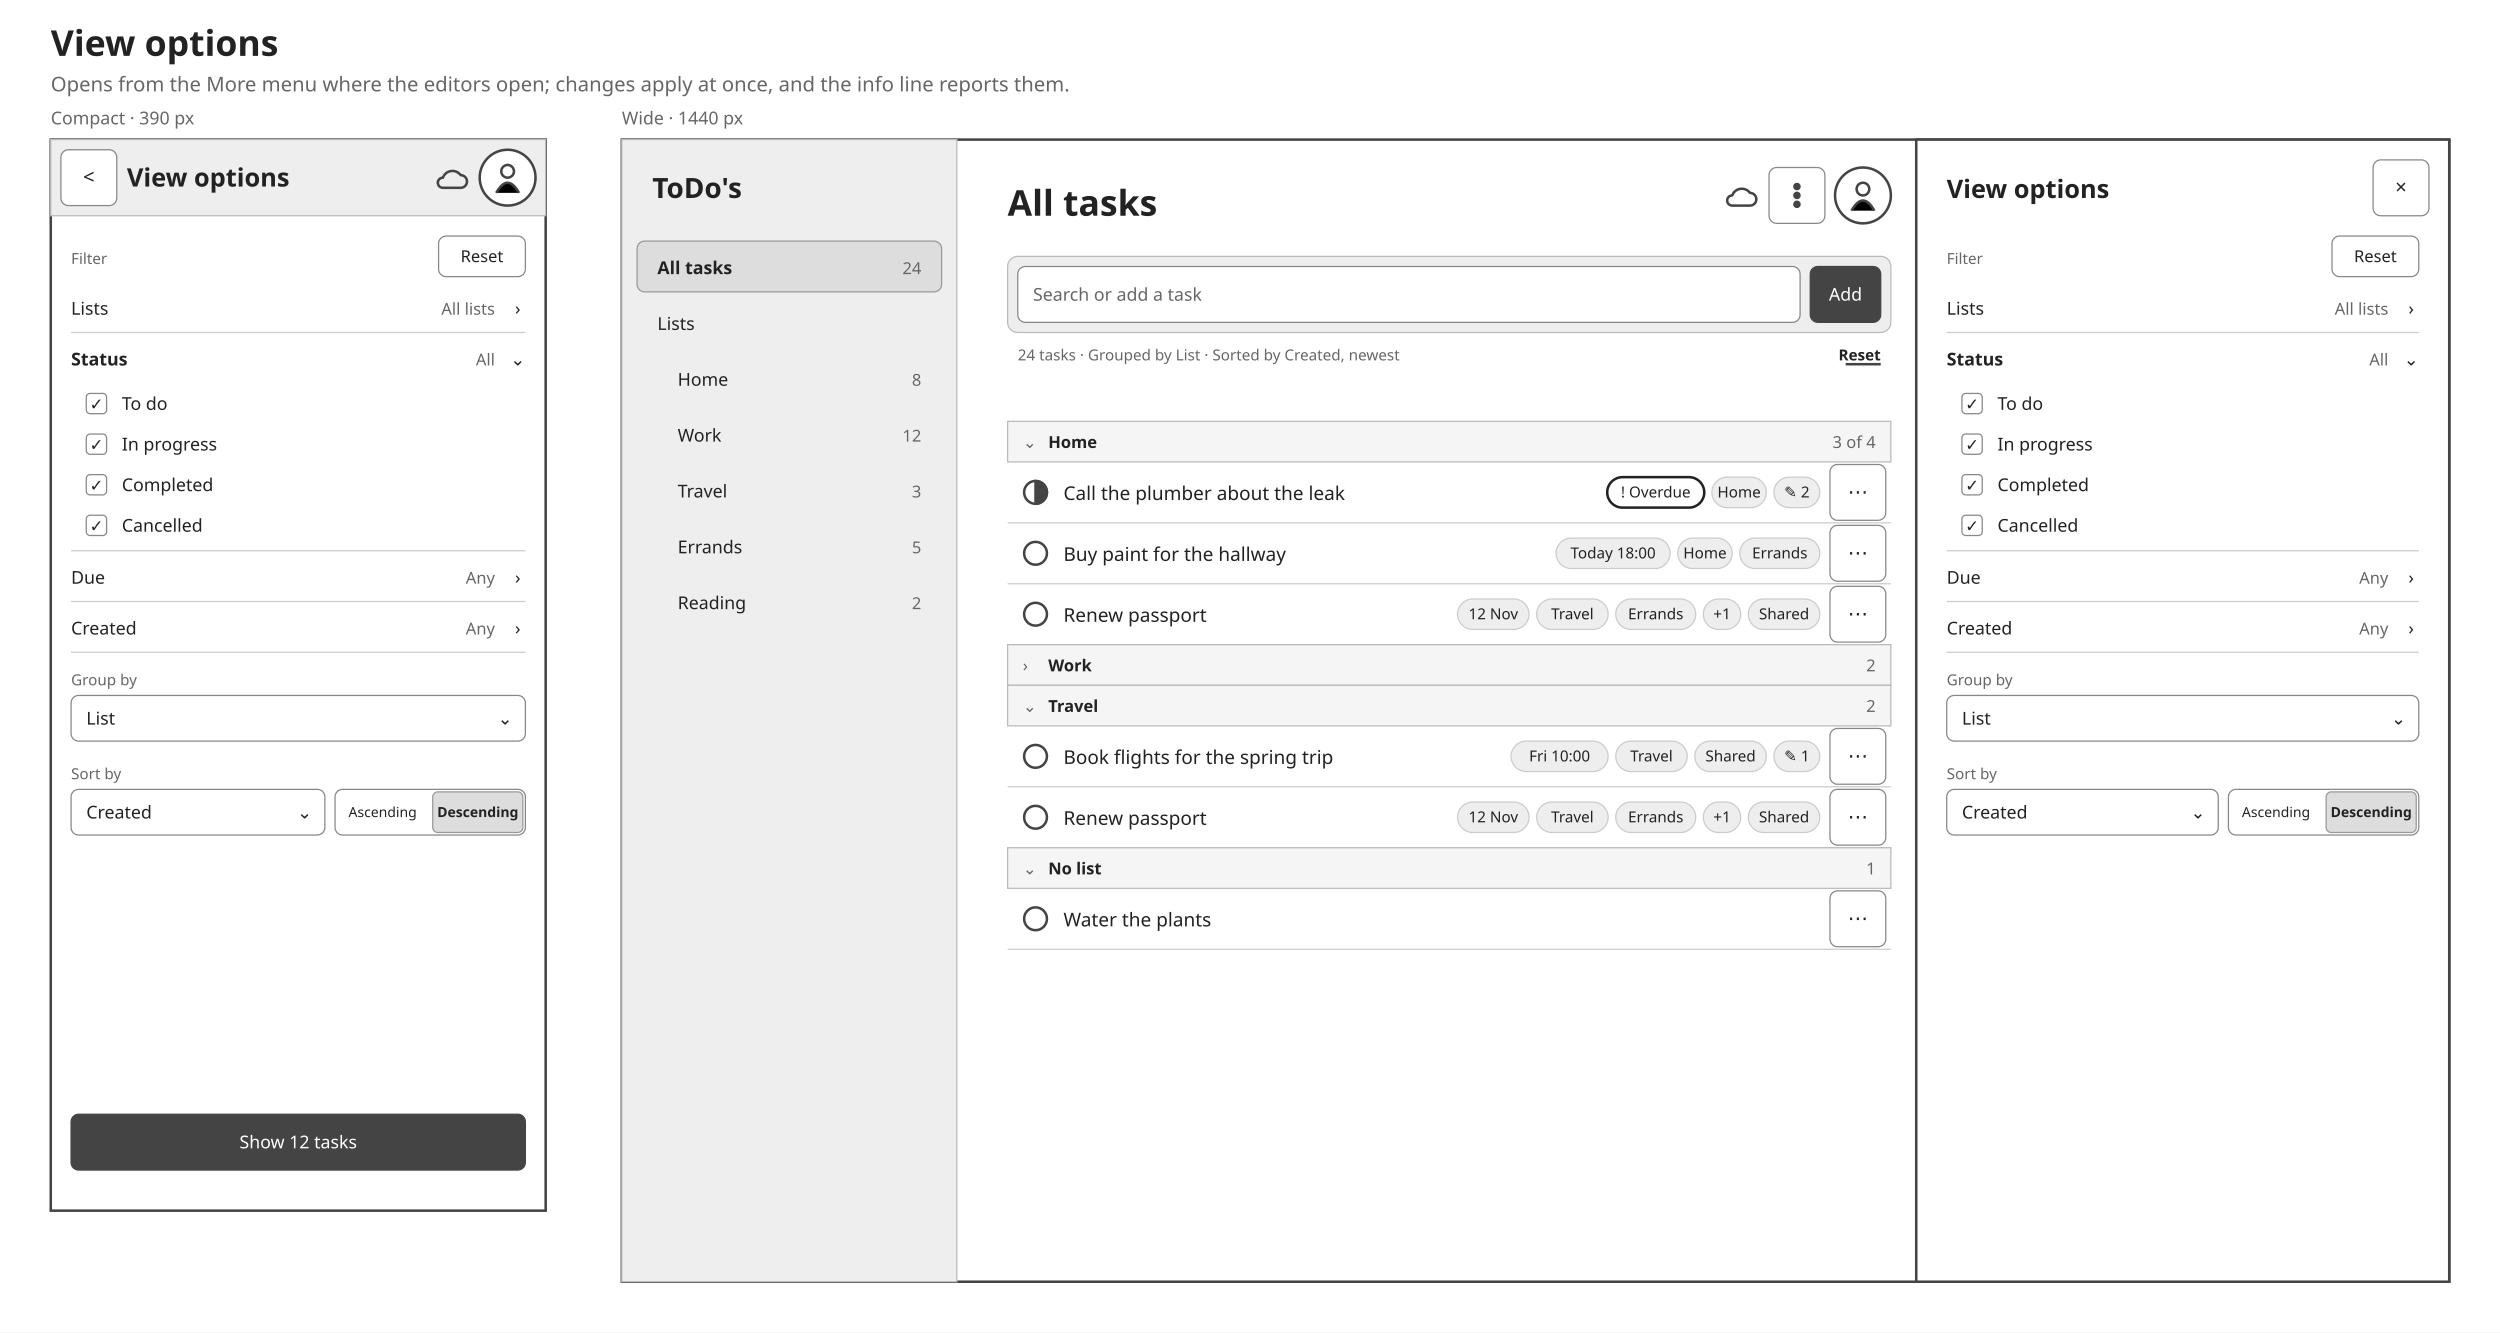
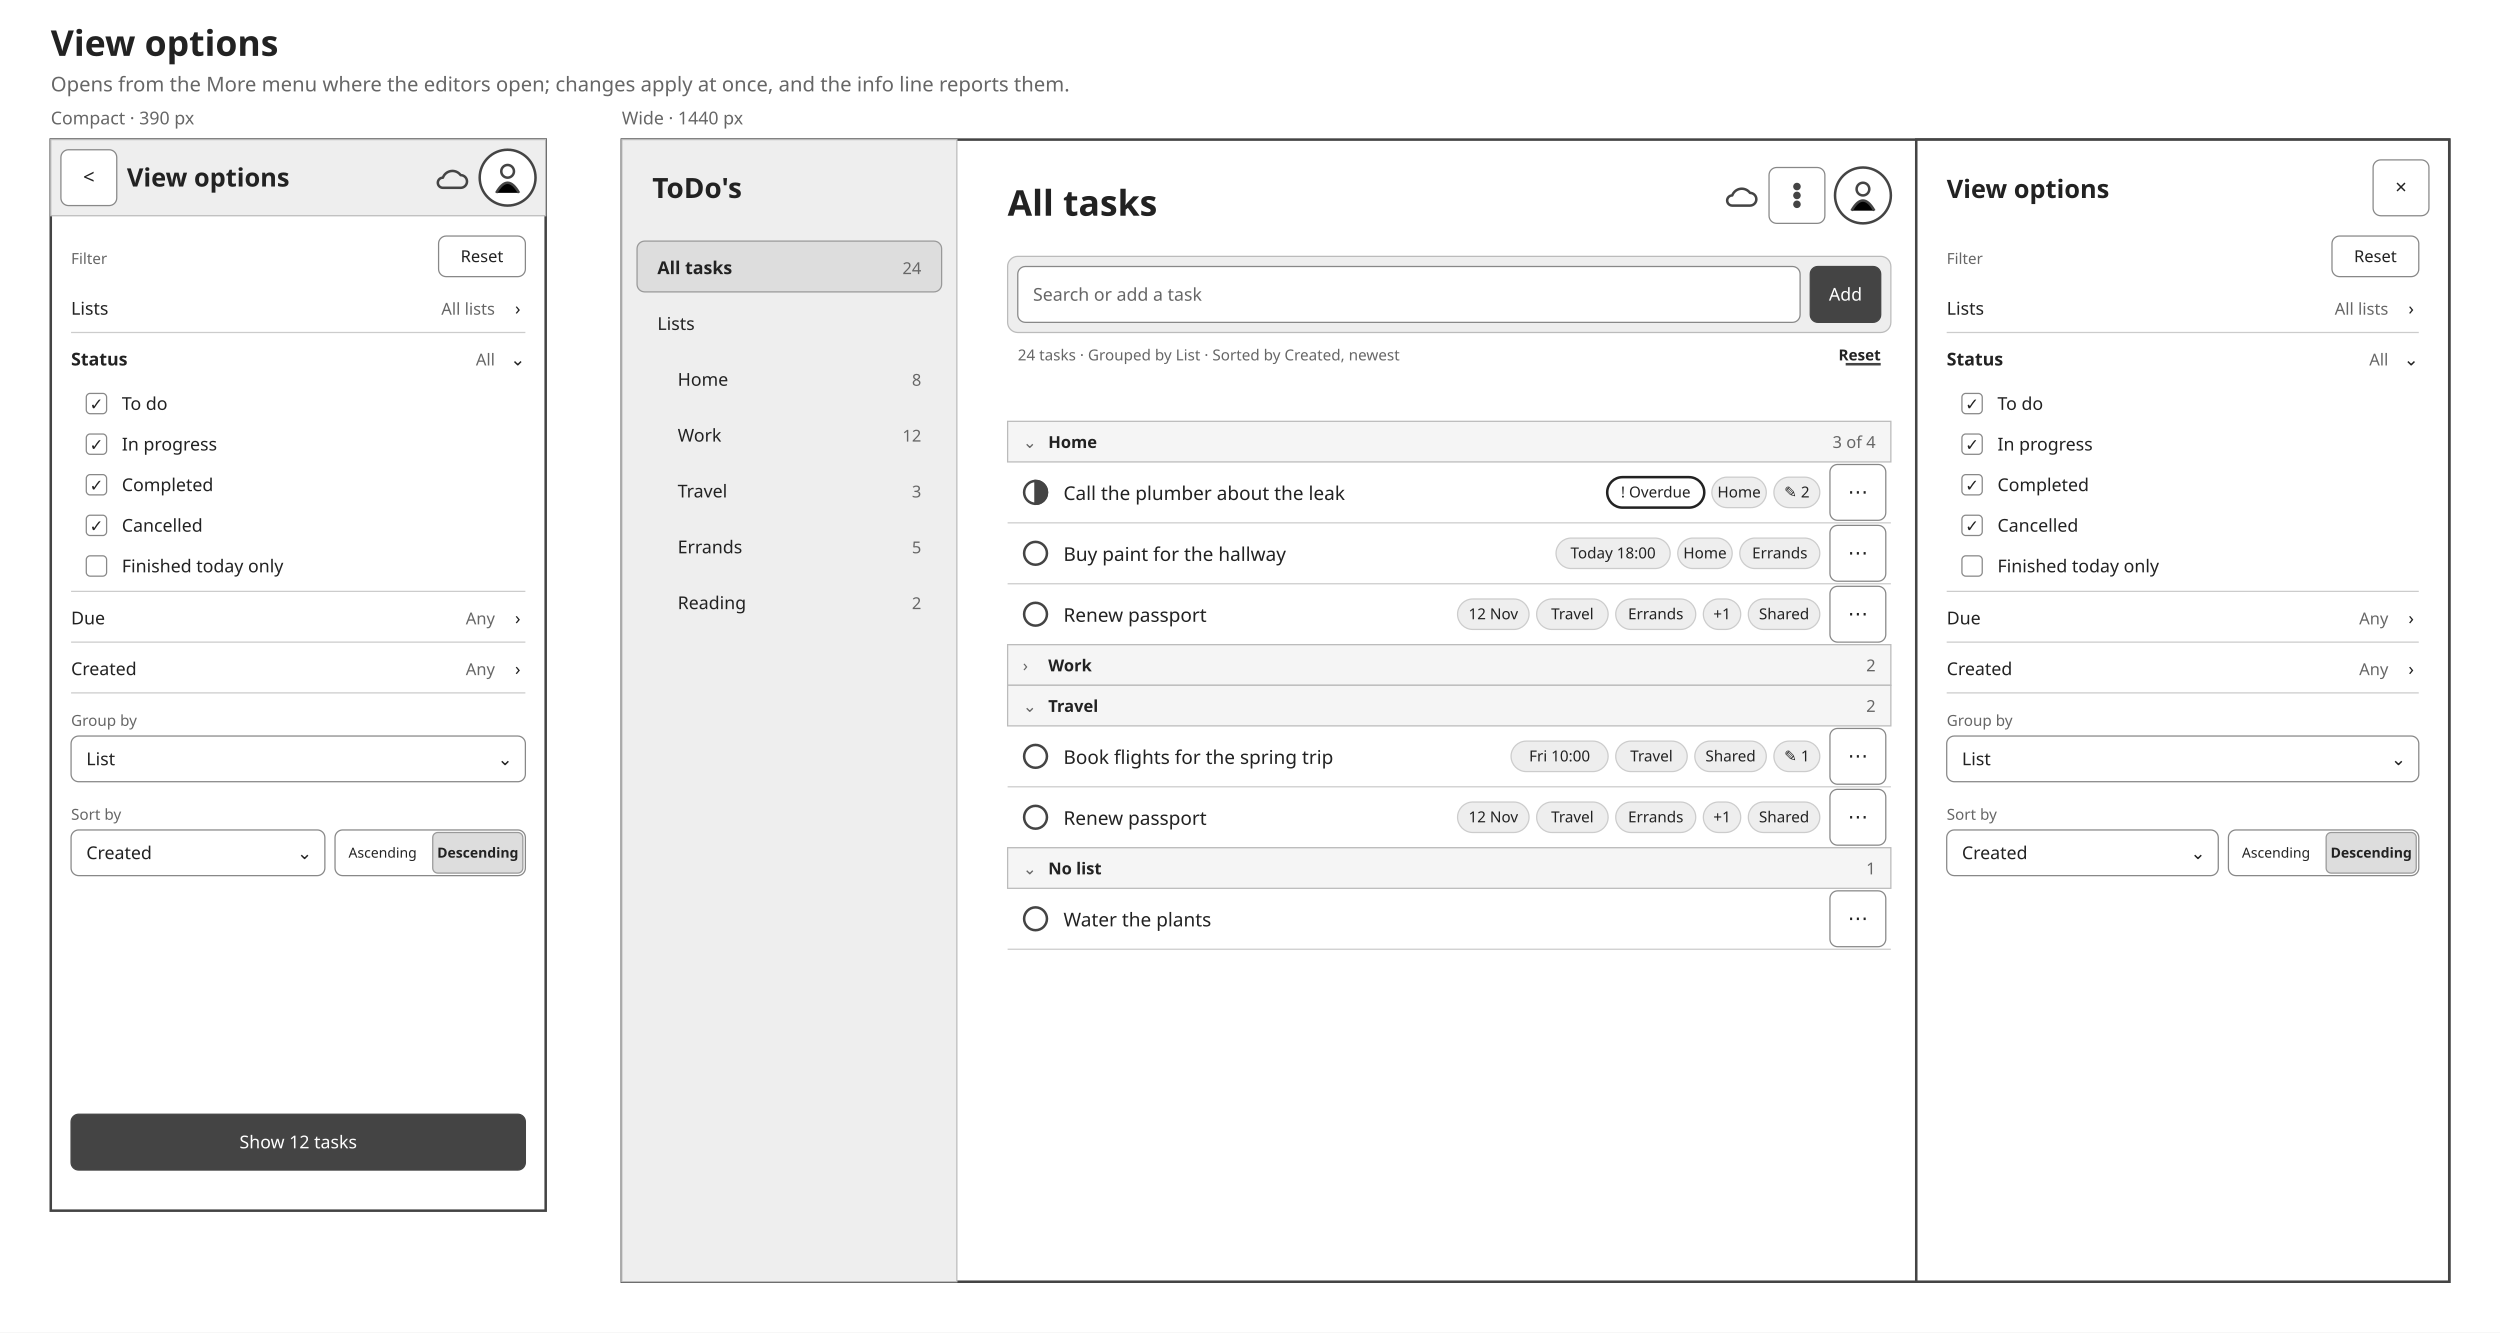
<svg xmlns="http://www.w3.org/2000/svg" width="1970" height="1050" viewBox="0 0 1970 1050">
  <style>
text { font-family: sans-serif; fill: #222222; }
.muted { fill: #666666; }
.on-primary { fill: #ffffff; }
.bold { font-weight: bold; }
rect.frame { fill: #ffffff; stroke: #444444; stroke-width: 2; }
.bar { fill: #eeeeee; stroke: #bbbbbb; }
.box { fill: #f5f5f5; stroke: #bbbbbb; }
.control { fill: #ffffff; stroke: #888888; }
.disabled { fill: #f5f5f5; stroke: #cccccc; }
.primary { fill: #444444; stroke: #444444; }
.selected { fill: #dddddd; stroke: #999999; }
.chip { fill: #eeeeee; stroke: #cccccc; }
.signal { fill: #ffffff; stroke: #222222; stroke-width: 2; }
.scrim { fill: #888888; fill-opacity: 0.5; }
.rule { stroke: #cccccc; }
.drop { stroke: #222222; stroke-width: 3; }
.icon { fill: #ffffff; stroke: #444444; stroke-width: 2; }
.icon-fill { fill: #444444; stroke: #444444; stroke-width: 2; }
.icon-mark { fill: none; stroke: #ffffff; stroke-width: 2; }
.icon-line { stroke: #444444; stroke-width: 2; }
.icon-line-open { fill: none; stroke: #444444; stroke-width: 2; stroke-linecap: round; stroke-linejoin: round; }
  </style>
  <rect x="0" y="0" width="1970" height="1050" fill="#ffffff" />
  <text x="40" y="44" font-size="28" class="bold">View options</text>
  <text x="40" y="72" font-size="16" class="muted">Opens from the More menu where the editors open; changes apply at once, and the info line reports them.</text>
  <text x="40" y="98" font-size="14" class="muted">Compact · 390 px</text>
  <text x="490" y="98" font-size="14" class="muted">Wide · 1440 px</text>
  <g class="frame" data-width="390" data-height="844" transform="translate(40 110)">
    <rect x="0" y="0" width="390" height="844" rx="0" class="frame" />
    <rect x="0" y="0" width="390" height="60" rx="0" class="bar" />
    <rect x="8" y="8" width="44" height="44" rx="6" class="control" />
    <text x="30" y="35" font-size="16" text-anchor="middle">&lt;</text>
    <circle cx="360" cy="30" r="22" class="icon" />
    <circle cx="360" cy="25" r="5" class="icon" />
    <path d="M 351 42 Q 360 26 369 42" class="icon-line" />
    <path d="M 309 38 H 323 A 5 5 0 0 0 323 28 A 8 8 0 0 0 309 30 A 4 4 0 0 0 309 38 Z" class="icon-line-open" />
    <text x="60" y="37" font-size="20" class="bold">View options</text>
    <text x="16" y="98" font-size="12" class="muted">Filter</text>
    <rect x="305.6" y="76" width="68.4" height="32" rx="6" class="control" />
    <text x="339.8" y="96.55" font-size="13" text-anchor="middle">Reset</text>
    <text x="16" y="138" font-size="14">Lists</text>
    <text x="350" y="138" font-size="13" class="muted" text-anchor="end">All lists</text>
    <text x="368" y="138" font-size="14" text-anchor="middle">›</text>
    <line x1="16" y1="152" x2="374" y2="152" class="rule" />
    <text x="16" y="178" font-size="14" class="bold">Status</text>
    <text x="350" y="178" font-size="13" class="muted" text-anchor="end">All</text>
    <text x="368" y="178" font-size="14" text-anchor="middle">⌄</text>
    <rect x="28" y="200" width="16" height="16" rx="3" class="control" />
    <text x="36" y="213" font-size="13" class="bold" text-anchor="middle">✓</text>
    <text x="56" y="213" font-size="14">To do</text>
    <rect x="28" y="232" width="16" height="16" rx="3" class="control" />
    <text x="36" y="245" font-size="13" class="bold" text-anchor="middle">✓</text>
    <text x="56" y="245" font-size="14">In progress</text>
    <rect x="28" y="264" width="16" height="16" rx="3" class="control" />
    <text x="36" y="277" font-size="13" class="bold" text-anchor="middle">✓</text>
    <text x="56" y="277" font-size="14">Completed</text>
    <rect x="28" y="296" width="16" height="16" rx="3" class="control" />
    <text x="36" y="309" font-size="13" class="bold" text-anchor="middle">✓</text>
    <text x="56" y="309" font-size="14">Cancelled</text>
-     <line x1="16" y1="324" x2="374" y2="324" class="rule" />
-     <text x="16" y="350" font-size="14">Due</text>
-     <text x="350" y="350" font-size="13" class="muted" text-anchor="end">Any</text>
-     <text x="368" y="350" font-size="14" text-anchor="middle">›</text>
-     <line x1="16" y1="364" x2="374" y2="364" class="rule" />
-     <text x="16" y="390" font-size="14">Created</text>
-     <text x="350" y="390" font-size="13" class="muted" text-anchor="end">Any</text>
-     <text x="368" y="390" font-size="14" text-anchor="middle">›</text>
-     <line x1="16" y1="404" x2="374" y2="404" class="rule" />
-     <text x="16" y="430" font-size="12" class="muted">Group by</text>
-     <rect x="16" y="438" width="358" height="36" rx="6" class="control" />
-     <text x="28" y="461" font-size="14">List</text>
-     <text x="358" y="461" font-size="14" text-anchor="middle">⌄</text>
-     <text x="16" y="504" font-size="12" class="muted">Sort by</text>
-     <rect x="16" y="512" width="200" height="36" rx="6" class="control" />
-     <text x="28" y="535" font-size="14">Created</text>
-     <text x="200" y="535" font-size="14" text-anchor="middle">⌄</text>
-     <rect x="224" y="512" width="150" height="36" rx="6" class="control" />
-     <text x="261.5" y="533.85" font-size="11" text-anchor="middle">Ascending</text>
-     <rect x="301" y="514" width="71" height="32" rx="4" class="selected" />
-     <text x="336.5" y="533.85" font-size="11" class="bold" text-anchor="middle">Descending</text>
+     <rect x="28" y="328" width="16" height="16" rx="3" class="control" />
+     <text x="56" y="341" font-size="14">Finished today only</text>
+     <line x1="16" y1="356" x2="374" y2="356" class="rule" />
+     <text x="16" y="382" font-size="14">Due</text>
+     <text x="350" y="382" font-size="13" class="muted" text-anchor="end">Any</text>
+     <text x="368" y="382" font-size="14" text-anchor="middle">›</text>
+     <line x1="16" y1="396" x2="374" y2="396" class="rule" />
+     <text x="16" y="422" font-size="14">Created</text>
+     <text x="350" y="422" font-size="13" class="muted" text-anchor="end">Any</text>
+     <text x="368" y="422" font-size="14" text-anchor="middle">›</text>
+     <line x1="16" y1="436" x2="374" y2="436" class="rule" />
+     <text x="16" y="462" font-size="12" class="muted">Group by</text>
+     <rect x="16" y="470" width="358" height="36" rx="6" class="control" />
+     <text x="28" y="493" font-size="14">List</text>
+     <text x="358" y="493" font-size="14" text-anchor="middle">⌄</text>
+     <text x="16" y="536" font-size="12" class="muted">Sort by</text>
+     <rect x="16" y="544" width="200" height="36" rx="6" class="control" />
+     <text x="28" y="567" font-size="14">Created</text>
+     <text x="200" y="567" font-size="14" text-anchor="middle">⌄</text>
+     <rect x="224" y="544" width="150" height="36" rx="6" class="control" />
+     <text x="261.5" y="565.85" font-size="11" text-anchor="middle">Ascending</text>
+     <rect x="301" y="546" width="71" height="32" rx="4" class="selected" />
+     <text x="336.5" y="565.85" font-size="11" class="bold" text-anchor="middle">Descending</text>
    <rect x="16" y="768" width="358" height="44" rx="6" class="primary" />
    <text x="195" y="794.9" font-size="14" class="on-primary" text-anchor="middle">Show 12 tasks</text>
  </g>
  <g class="frame" data-width="1440" data-height="900" transform="translate(490 110)">
    <rect x="0" y="0" width="1440" height="900" rx="0" class="frame" />
    <rect x="0" y="0" width="264" height="900" rx="0" class="bar" />
    <text x="24" y="46" font-size="22" class="bold">ToDo's</text>
    <rect x="12" y="80" width="240" height="40" rx="6" class="selected" />
    <text x="28" y="106" font-size="14" class="bold">All tasks</text>
    <text x="236" y="106" font-size="13" class="muted" text-anchor="end">24</text>
    <text x="28" y="150" font-size="14">Lists</text>
    <text x="44" y="194" font-size="14">Home</text>
    <text x="236" y="194" font-size="13" class="muted" text-anchor="end">8</text>
    <text x="44" y="238" font-size="14">Work</text>
    <text x="236" y="238" font-size="13" class="muted" text-anchor="end">12</text>
    <text x="44" y="282" font-size="14">Travel</text>
    <text x="236" y="282" font-size="13" class="muted" text-anchor="end">3</text>
    <text x="44" y="326" font-size="14">Errands</text>
    <text x="236" y="326" font-size="13" class="muted" text-anchor="end">5</text>
    <text x="44" y="370" font-size="14">Reading</text>
    <text x="236" y="370" font-size="13" class="muted" text-anchor="end">2</text>
    <circle cx="978" cy="44" r="22" class="icon" />
    <circle cx="978" cy="39" r="5" class="icon" />
    <path d="M 969 56 Q 978 40 987 56" class="icon-line" />
    <path d="M 875 52 H 889 A 5 5 0 0 0 889 42 A 8 8 0 0 0 875 44 A 4 4 0 0 0 875 52 Z" class="icon-line-open" />
    <rect x="904" y="22" width="44" height="44" rx="6" class="control" />
    <circle cx="926" cy="37" r="2" class="icon-fill" />
    <circle cx="926" cy="44" r="2" class="icon-fill" />
    <circle cx="926" cy="51" r="2" class="icon-fill" />
    <text x="304" y="60" font-size="28" class="bold">All tasks</text>
    <rect x="304" y="92" width="696" height="60" rx="8" class="bar" />
    <rect x="936.48" y="100" width="55.52" height="44" rx="6" class="primary" />
    <text x="964.24" y="126.9" font-size="14" class="on-primary" text-anchor="middle">Add</text>
    <rect x="312" y="100" width="616.48" height="44" rx="6" class="control" />
    <text x="324" y="127" font-size="14" class="muted">Search or add a task</text>
    <text x="992" y="174" font-size="12" class="bold" text-anchor="end">Reset</text>
    <line x1="964.4" y1="177" x2="992" y2="177" class="icon-line" />
    <text x="312" y="174" font-size="12" class="muted">24 tasks · Grouped by List · Sorted by Created, newest</text>
    <rect x="304" y="222" width="696" height="32" rx="0" class="box" />
    <text x="316" y="243" font-size="13" class="muted">⌄</text>
    <text x="336" y="243" font-size="13" class="bold">Home</text>
    <text x="988" y="243" font-size="13" class="muted" text-anchor="end">3 of 4</text>
    <line x1="304" y1="302" x2="1000" y2="302" class="rule" />
    <circle cx="326" cy="278" r="9" class="icon" />
    <path d="M326 269.0 A9 9 0 0 1 326 287.0 Z" class="icon-fill" />
    <rect x="952" y="256" width="44" height="44" rx="6" class="control" />
    <text x="974" y="283" font-size="16" text-anchor="middle">⋯</text>
    <rect x="907.84" y="266" width="36.16" height="24" rx="12" class="chip" />
    <text x="925.92" y="282" font-size="12" text-anchor="middle">✎ 2</text>
    <rect x="858.96" y="266" width="42.88" height="24" rx="12" class="chip" />
    <text x="880.4" y="282" font-size="12" text-anchor="middle">Home</text>
    <rect x="776.48" y="266" width="76.48" height="24" rx="12" class="signal" />
    <text x="814.72" y="282" font-size="12" text-anchor="middle">! Overdue</text>
    <text x="348" y="284" font-size="15">Call the plumber about the leak</text>
    <line x1="304" y1="350" x2="1000" y2="350" class="rule" />
    <circle cx="326" cy="326" r="9" class="icon" />
    <rect x="952" y="304" width="44" height="44" rx="6" class="control" />
    <text x="974" y="331" font-size="16" text-anchor="middle">⋯</text>
    <rect x="880.96" y="314" width="63.04" height="24" rx="12" class="chip" />
    <text x="912.48" y="330" font-size="12" text-anchor="middle">Errands</text>
    <rect x="832.08" y="314" width="42.88" height="24" rx="12" class="chip" />
    <text x="853.52" y="330" font-size="12" text-anchor="middle">Home</text>
    <rect x="736.16" y="314" width="89.92" height="24" rx="12" class="chip" />
    <text x="781.12" y="330" font-size="12" text-anchor="middle">Today 18:00</text>
    <text x="348" y="332" font-size="15">Buy paint for the hallway</text>
    <line x1="304" y1="398" x2="1000" y2="398" class="rule" />
    <circle cx="326" cy="374" r="9" class="icon" />
    <rect x="952" y="352" width="44" height="44" rx="6" class="control" />
    <text x="974" y="379" font-size="16" text-anchor="middle">⋯</text>
    <rect x="887.68" y="362" width="56.32" height="24" rx="12" class="chip" />
    <text x="915.84" y="378" font-size="12" text-anchor="middle">Shared</text>
    <rect x="852.24" y="362" width="29.44" height="24" rx="12" class="chip" />
    <text x="866.96" y="378" font-size="12" text-anchor="middle">+1</text>
    <rect x="783.2" y="362" width="63.04" height="24" rx="12" class="chip" />
    <text x="814.72" y="378" font-size="12" text-anchor="middle">Errands</text>
    <rect x="720.88" y="362" width="56.32" height="24" rx="12" class="chip" />
    <text x="749.04" y="378" font-size="12" text-anchor="middle">Travel</text>
    <rect x="658.56" y="362" width="56.32" height="24" rx="12" class="chip" />
    <text x="686.72" y="378" font-size="12" text-anchor="middle">12 Nov</text>
    <text x="348" y="380" font-size="15">Renew passport</text>
    <rect x="304" y="398" width="696" height="32" rx="0" class="box" />
    <text x="316" y="419" font-size="13" class="muted">›</text>
    <text x="336" y="419" font-size="13" class="bold">Work</text>
    <text x="988" y="419" font-size="13" class="muted" text-anchor="end">2</text>
    <rect x="304" y="430" width="696" height="32" rx="0" class="box" />
    <text x="316" y="451" font-size="13" class="muted">⌄</text>
    <text x="336" y="451" font-size="13" class="bold">Travel</text>
    <text x="988" y="451" font-size="13" class="muted" text-anchor="end">2</text>
    <line x1="304" y1="510" x2="1000" y2="510" class="rule" />
    <circle cx="326" cy="486" r="9" class="icon" />
    <rect x="952" y="464" width="44" height="44" rx="6" class="control" />
    <text x="974" y="491" font-size="16" text-anchor="middle">⋯</text>
    <rect x="907.84" y="474" width="36.16" height="24" rx="12" class="chip" />
    <text x="925.92" y="490" font-size="12" text-anchor="middle">✎ 1</text>
    <rect x="845.52" y="474" width="56.32" height="24" rx="12" class="chip" />
    <text x="873.68" y="490" font-size="12" text-anchor="middle">Shared</text>
    <rect x="783.2" y="474" width="56.32" height="24" rx="12" class="chip" />
    <text x="811.36" y="490" font-size="12" text-anchor="middle">Travel</text>
    <rect x="700.72" y="474" width="76.48" height="24" rx="12" class="chip" />
    <text x="738.96" y="490" font-size="12" text-anchor="middle">Fri 10:00</text>
    <text x="348" y="492" font-size="15">Book flights for the spring trip</text>
    <line x1="304" y1="558" x2="1000" y2="558" class="rule" />
    <circle cx="326" cy="534" r="9" class="icon" />
    <rect x="952" y="512" width="44" height="44" rx="6" class="control" />
    <text x="974" y="539" font-size="16" text-anchor="middle">⋯</text>
    <rect x="887.68" y="522" width="56.32" height="24" rx="12" class="chip" />
    <text x="915.84" y="538" font-size="12" text-anchor="middle">Shared</text>
    <rect x="852.24" y="522" width="29.44" height="24" rx="12" class="chip" />
    <text x="866.96" y="538" font-size="12" text-anchor="middle">+1</text>
    <rect x="783.2" y="522" width="63.04" height="24" rx="12" class="chip" />
    <text x="814.72" y="538" font-size="12" text-anchor="middle">Errands</text>
    <rect x="720.88" y="522" width="56.32" height="24" rx="12" class="chip" />
    <text x="749.04" y="538" font-size="12" text-anchor="middle">Travel</text>
    <rect x="658.56" y="522" width="56.32" height="24" rx="12" class="chip" />
    <text x="686.72" y="538" font-size="12" text-anchor="middle">12 Nov</text>
    <text x="348" y="540" font-size="15">Renew passport</text>
    <rect x="304" y="558" width="696" height="32" rx="0" class="box" />
    <text x="316" y="579" font-size="13" class="muted">⌄</text>
    <text x="336" y="579" font-size="13" class="bold">No list</text>
    <text x="988" y="579" font-size="13" class="muted" text-anchor="end">1</text>
    <line x1="304" y1="638" x2="1000" y2="638" class="rule" />
    <circle cx="326" cy="614" r="9" class="icon" />
    <rect x="952" y="592" width="44" height="44" rx="6" class="control" />
    <text x="974" y="619" font-size="16" text-anchor="middle">⋯</text>
    <text x="348" y="620" font-size="15">Water the plants</text>
    <rect x="1020" y="0" width="420" height="900" rx="0" class="frame" />
    <text x="1044" y="46" font-size="20" class="bold">View options</text>
    <rect x="1380" y="16" width="44" height="44" rx="6" class="control" />
    <text x="1402" y="43" font-size="16" text-anchor="middle">×</text>
    <text x="1044" y="98" font-size="12" class="muted">Filter</text>
    <rect x="1347.6" y="76" width="68.4" height="32" rx="6" class="control" />
    <text x="1381.8" y="96.55" font-size="13" text-anchor="middle">Reset</text>
    <text x="1044" y="138" font-size="14">Lists</text>
    <text x="1392" y="138" font-size="13" class="muted" text-anchor="end">All lists</text>
    <text x="1410" y="138" font-size="14" text-anchor="middle">›</text>
    <line x1="1044" y1="152" x2="1416" y2="152" class="rule" />
    <text x="1044" y="178" font-size="14" class="bold">Status</text>
    <text x="1392" y="178" font-size="13" class="muted" text-anchor="end">All</text>
    <text x="1410" y="178" font-size="14" text-anchor="middle">⌄</text>
    <rect x="1056" y="200" width="16" height="16" rx="3" class="control" />
    <text x="1064" y="213" font-size="13" class="bold" text-anchor="middle">✓</text>
    <text x="1084" y="213" font-size="14">To do</text>
    <rect x="1056" y="232" width="16" height="16" rx="3" class="control" />
    <text x="1064" y="245" font-size="13" class="bold" text-anchor="middle">✓</text>
    <text x="1084" y="245" font-size="14">In progress</text>
    <rect x="1056" y="264" width="16" height="16" rx="3" class="control" />
    <text x="1064" y="277" font-size="13" class="bold" text-anchor="middle">✓</text>
    <text x="1084" y="277" font-size="14">Completed</text>
    <rect x="1056" y="296" width="16" height="16" rx="3" class="control" />
    <text x="1064" y="309" font-size="13" class="bold" text-anchor="middle">✓</text>
    <text x="1084" y="309" font-size="14">Cancelled</text>
-     <line x1="1044" y1="324" x2="1416" y2="324" class="rule" />
-     <text x="1044" y="350" font-size="14">Due</text>
-     <text x="1392" y="350" font-size="13" class="muted" text-anchor="end">Any</text>
-     <text x="1410" y="350" font-size="14" text-anchor="middle">›</text>
-     <line x1="1044" y1="364" x2="1416" y2="364" class="rule" />
-     <text x="1044" y="390" font-size="14">Created</text>
-     <text x="1392" y="390" font-size="13" class="muted" text-anchor="end">Any</text>
-     <text x="1410" y="390" font-size="14" text-anchor="middle">›</text>
-     <line x1="1044" y1="404" x2="1416" y2="404" class="rule" />
-     <text x="1044" y="430" font-size="12" class="muted">Group by</text>
-     <rect x="1044" y="438" width="372" height="36" rx="6" class="control" />
-     <text x="1056" y="461" font-size="14">List</text>
-     <text x="1400" y="461" font-size="14" text-anchor="middle">⌄</text>
-     <text x="1044" y="504" font-size="12" class="muted">Sort by</text>
-     <rect x="1044" y="512" width="214" height="36" rx="6" class="control" />
-     <text x="1056" y="535" font-size="14">Created</text>
-     <text x="1242" y="535" font-size="14" text-anchor="middle">⌄</text>
-     <rect x="1266" y="512" width="150" height="36" rx="6" class="control" />
-     <text x="1303.5" y="533.85" font-size="11" text-anchor="middle">Ascending</text>
-     <rect x="1343" y="514" width="71" height="32" rx="4" class="selected" />
-     <text x="1378.5" y="533.85" font-size="11" class="bold" text-anchor="middle">Descending</text>
+     <rect x="1056" y="328" width="16" height="16" rx="3" class="control" />
+     <text x="1084" y="341" font-size="14">Finished today only</text>
+     <line x1="1044" y1="356" x2="1416" y2="356" class="rule" />
+     <text x="1044" y="382" font-size="14">Due</text>
+     <text x="1392" y="382" font-size="13" class="muted" text-anchor="end">Any</text>
+     <text x="1410" y="382" font-size="14" text-anchor="middle">›</text>
+     <line x1="1044" y1="396" x2="1416" y2="396" class="rule" />
+     <text x="1044" y="422" font-size="14">Created</text>
+     <text x="1392" y="422" font-size="13" class="muted" text-anchor="end">Any</text>
+     <text x="1410" y="422" font-size="14" text-anchor="middle">›</text>
+     <line x1="1044" y1="436" x2="1416" y2="436" class="rule" />
+     <text x="1044" y="462" font-size="12" class="muted">Group by</text>
+     <rect x="1044" y="470" width="372" height="36" rx="6" class="control" />
+     <text x="1056" y="493" font-size="14">List</text>
+     <text x="1400" y="493" font-size="14" text-anchor="middle">⌄</text>
+     <text x="1044" y="536" font-size="12" class="muted">Sort by</text>
+     <rect x="1044" y="544" width="214" height="36" rx="6" class="control" />
+     <text x="1056" y="567" font-size="14">Created</text>
+     <text x="1242" y="567" font-size="14" text-anchor="middle">⌄</text>
+     <rect x="1266" y="544" width="150" height="36" rx="6" class="control" />
+     <text x="1303.5" y="565.85" font-size="11" text-anchor="middle">Ascending</text>
+     <rect x="1343" y="546" width="71" height="32" rx="4" class="selected" />
+     <text x="1378.5" y="565.85" font-size="11" class="bold" text-anchor="middle">Descending</text>
  </g>
</svg>
